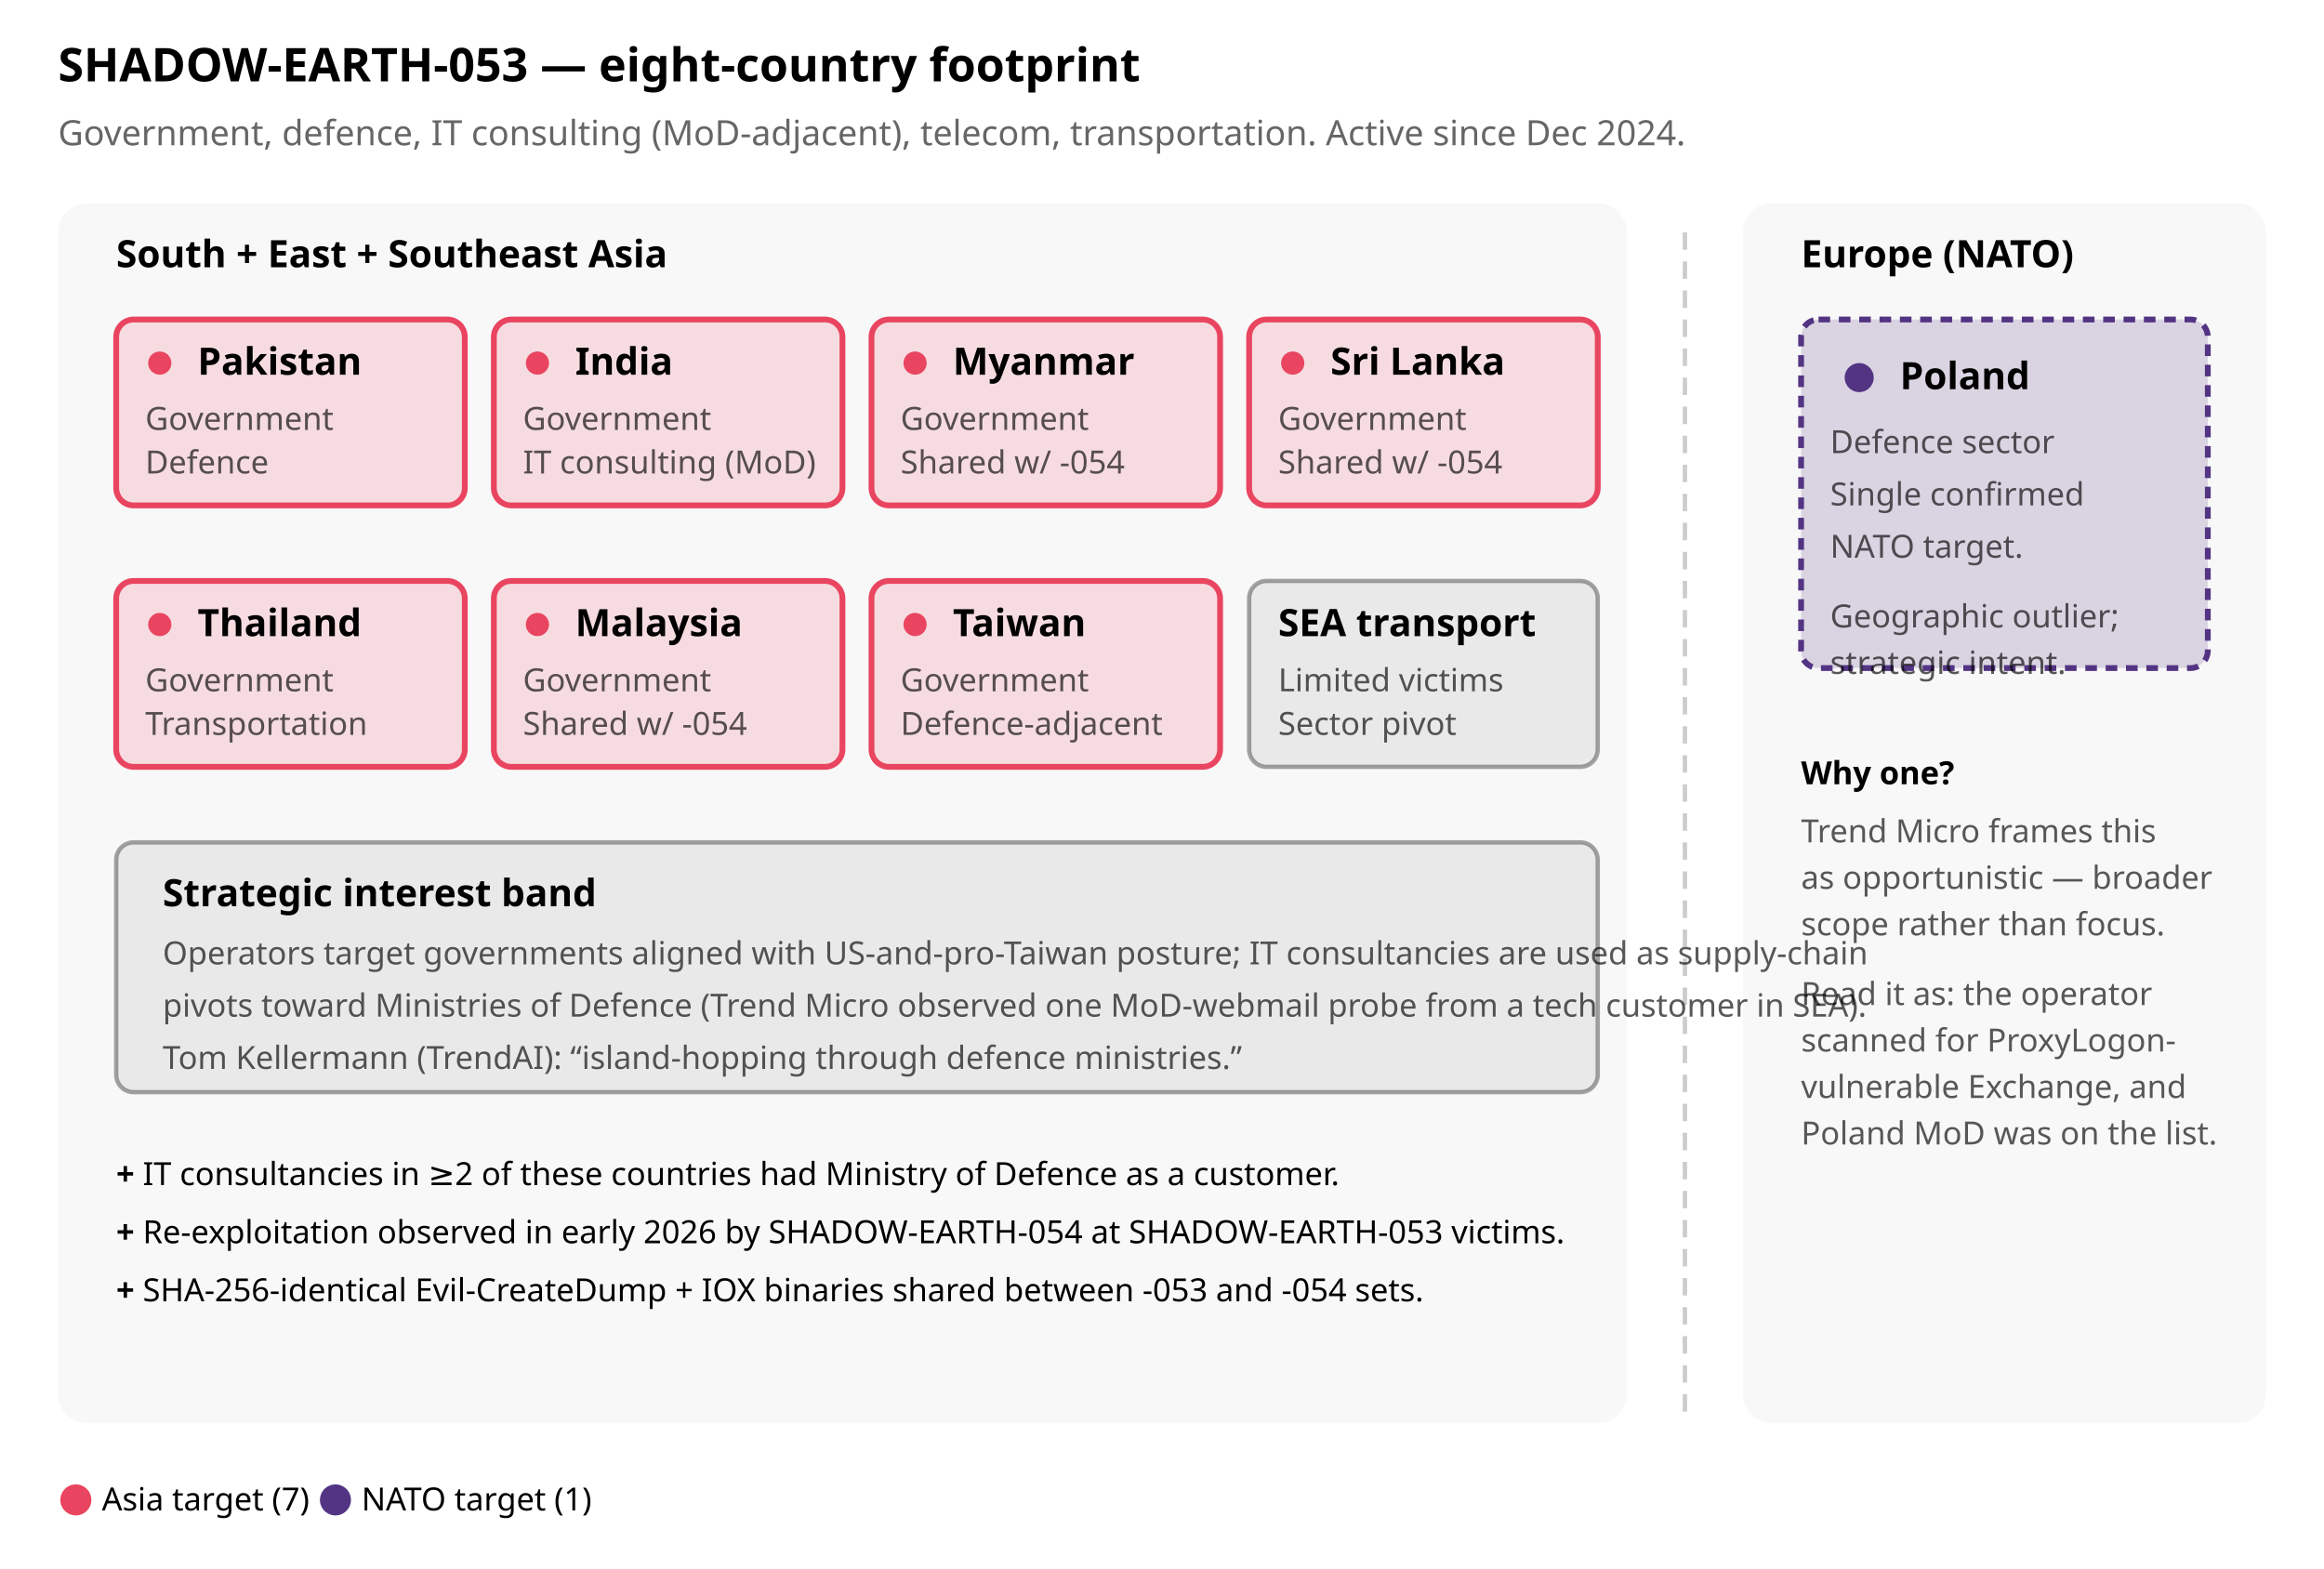
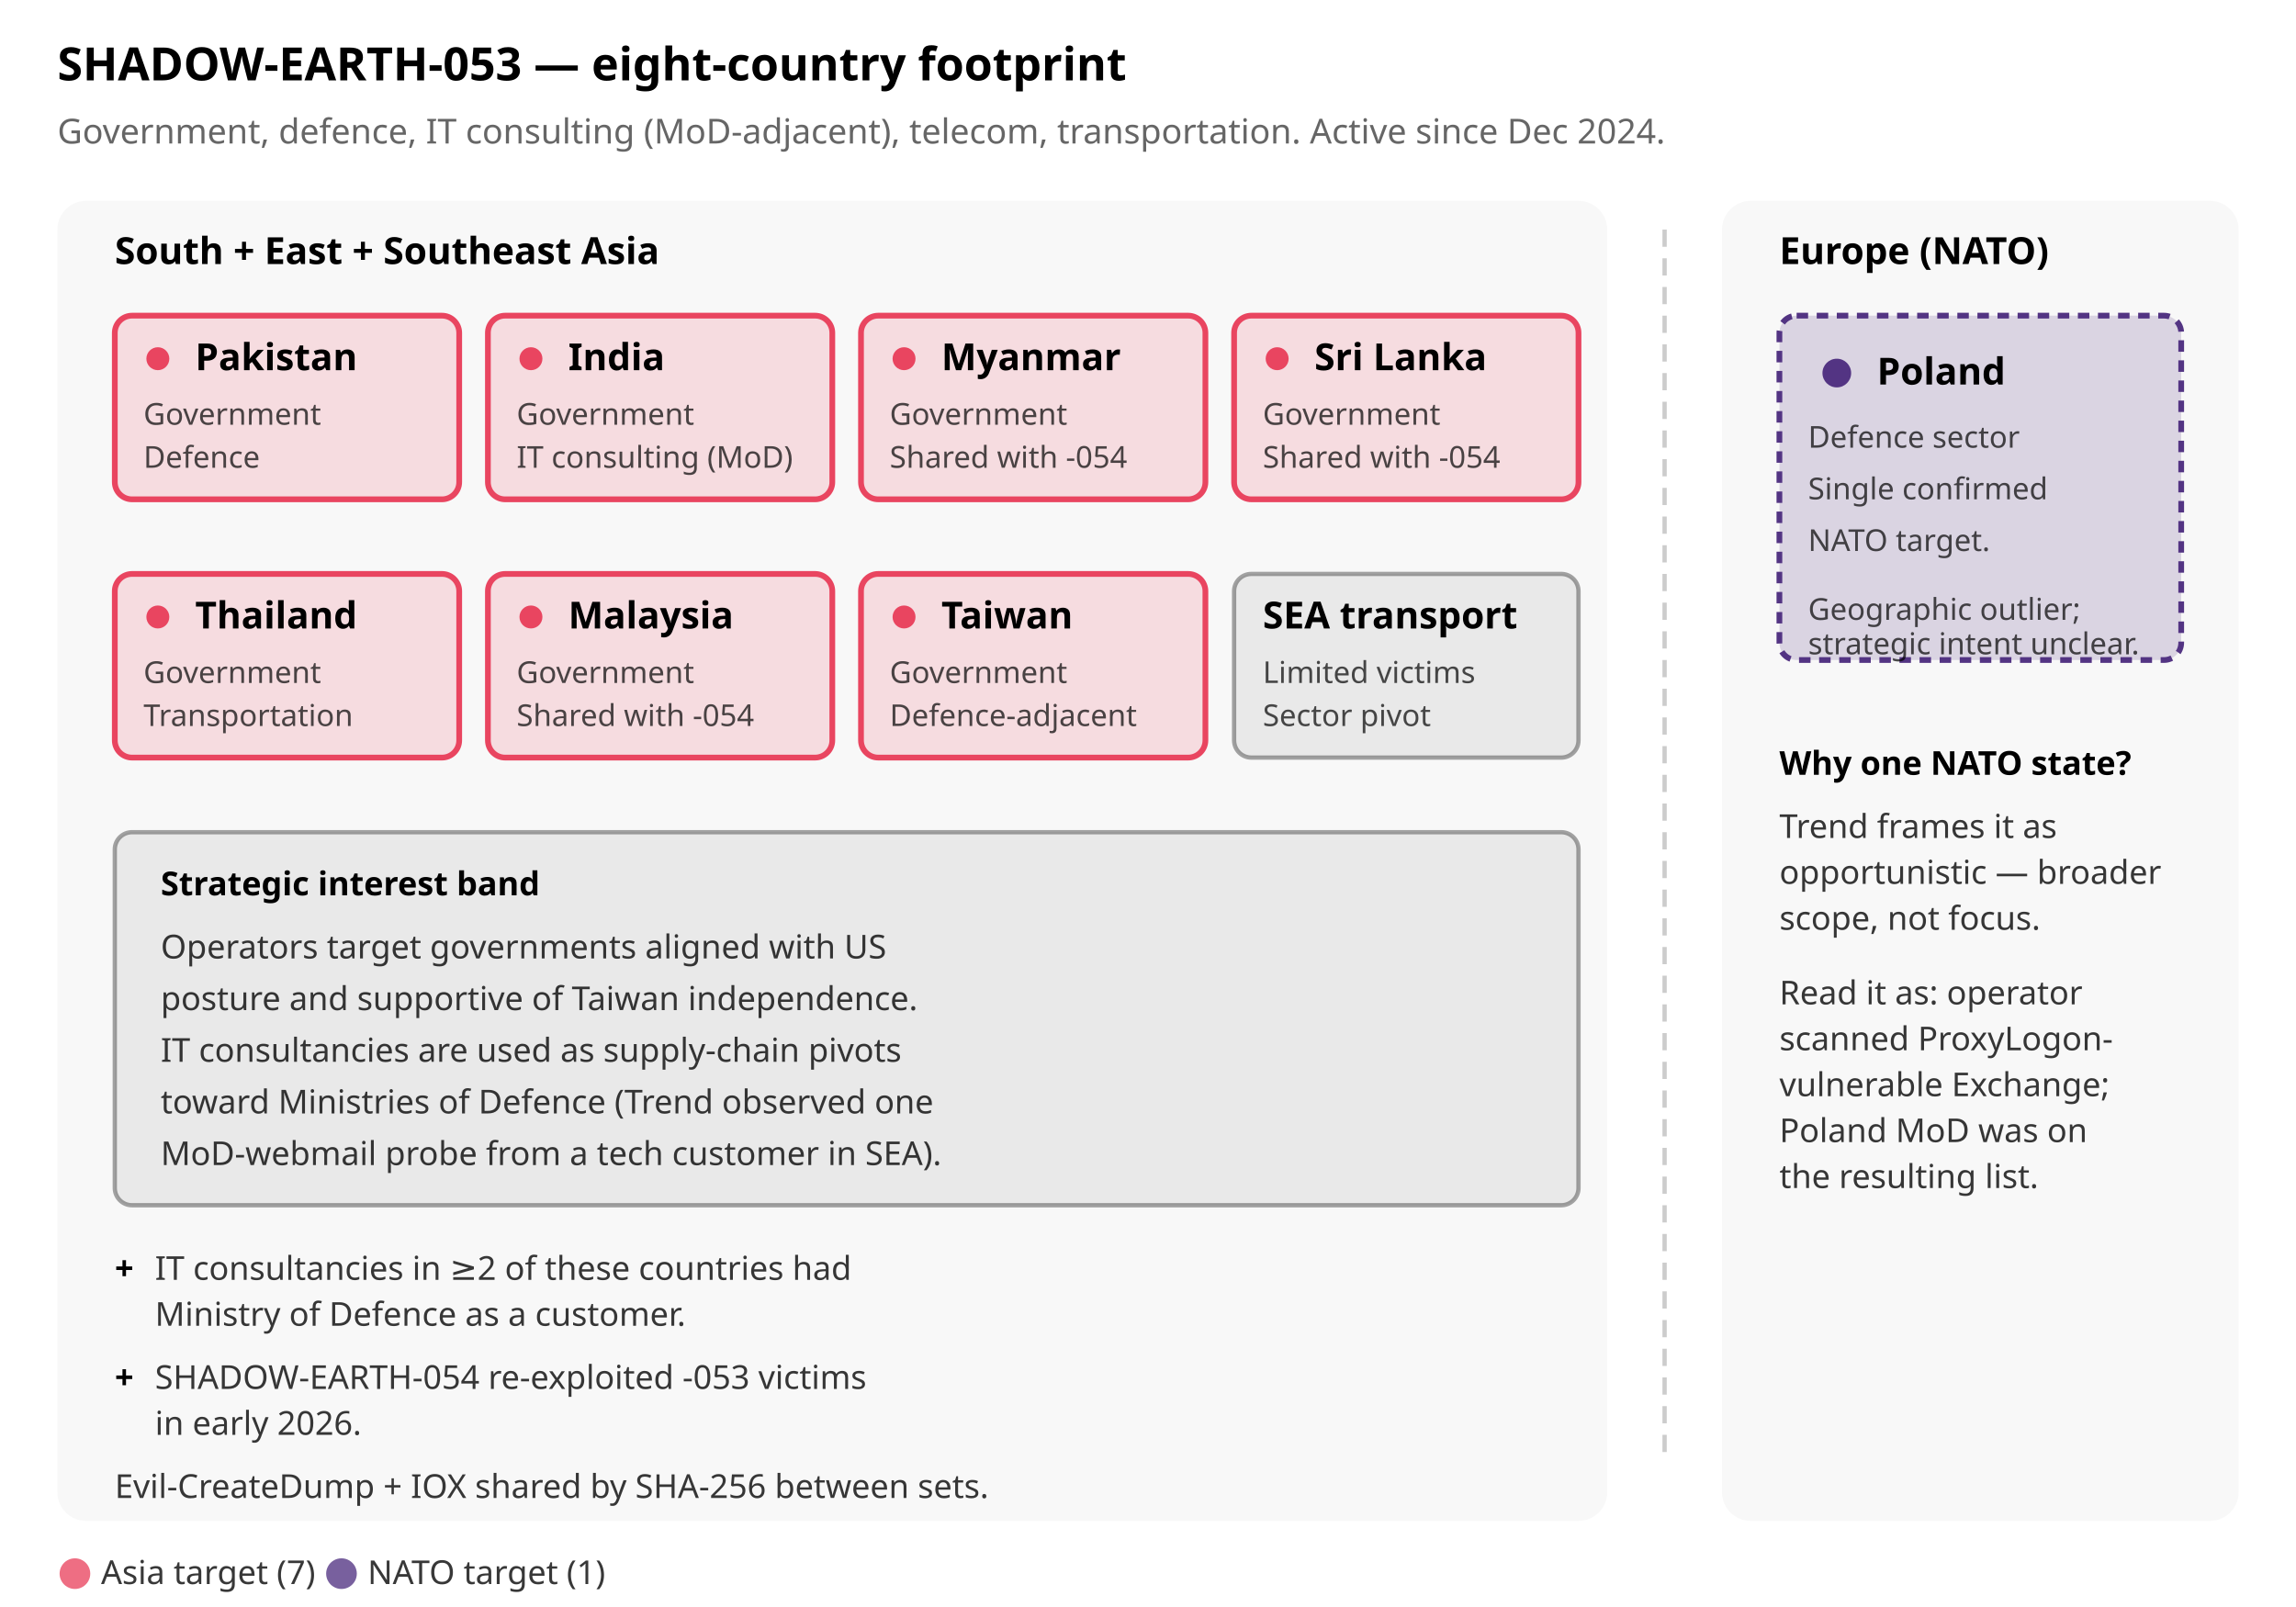
- <svg xmlns="http://www.w3.org/2000/svg" viewBox="0 0 800 540" width="100%" style="max-width: 800px; height: auto;" role="img" aria-label="SHADOW-EARTH-053 victimology — eight country footprint across South, East and Southeast Asia plus Poland (NATO)">
+ <svg xmlns="http://www.w3.org/2000/svg" viewBox="0 0 800 560" width="100%" style="max-width: 800px; height: auto;" role="img" aria-label="SHADOW-EARTH-053 victimology — eight country footprint across South, East and Southeast Asia plus Poland (NATO)">
  <style>
    .tile      { stroke: currentColor; stroke-opacity: 0.35; stroke-width: 1.5; fill: currentColor; fill-opacity: 0.06; rx: 6; }
    .tile-hit  { stroke: #e94560; stroke-width: 2; fill: #e94560; fill-opacity: 0.16; rx: 6; }
    .tile-nato { stroke: #533483; stroke-width: 2; fill: #533483; fill-opacity: 0.18; rx: 6; stroke-dasharray: 4 3; }
+     .lane-bg   { fill: currentColor; fill-opacity: 0.03; rx: 10; }
    .label     { font: 600 13px ui-sans-serif, system-ui, sans-serif; fill: currentColor; }
-     .sector    { font: 11px ui-sans-serif, system-ui, sans-serif; fill: currentColor; fill-opacity: 0.65; }
+     .sector    { font: 10.5px ui-sans-serif, system-ui, sans-serif; fill: currentColor; fill-opacity: 0.7; }
    .pin       { fill: #e94560; }
    .pin-nato  { fill: #533483; }
    .title     { font: 600 16px ui-sans-serif, system-ui, sans-serif; fill: currentColor; }
    .subtitle  { font: 12px ui-sans-serif, system-ui, sans-serif; fill: currentColor; fill-opacity: 0.6; }
-     .legend    { font: 11px ui-sans-serif, system-ui, sans-serif; fill: currentColor; }
-     .ocean     { fill: currentColor; fill-opacity: 0.03; rx: 10; }
+     .body      { font: 11.5px ui-sans-serif, system-ui, sans-serif; fill: currentColor; fill-opacity: 0.78; }
+     .strong    { font: 600 11.5px ui-sans-serif, system-ui, sans-serif; fill: currentColor; }
    .divider   { stroke: currentColor; stroke-opacity: 0.2; stroke-width: 1.5; stroke-dasharray: 6 4; }
  </style>
  <text x="20" y="28" class="title">SHADOW-EARTH-053 — eight-country footprint</text>
  <text x="20" y="50" class="subtitle">Government, defence, IT consulting (MoD-adjacent), telecom, transportation. Active since Dec 2024.</text>
-   <rect class="ocean" x="20" y="70" width="540" height="420" />
+   <rect class="lane-bg" x="20" y="70" width="540" height="460" />
  <text x="40" y="92" class="label">South + East + Southeast Asia</text>
  <rect class="tile-hit" x="40" y="110" width="120" height="64" />
  <circle class="pin" cx="55" cy="125" r="4" />
  <text x="68" y="129" class="label">Pakistan</text>
  <text x="50" y="148" class="sector">Government</text>
  <text x="50" y="163" class="sector">Defence</text>
  <rect class="tile-hit" x="170" y="110" width="120" height="64" />
  <circle class="pin" cx="185" cy="125" r="4" />
  <text x="198" y="129" class="label">India</text>
  <text x="180" y="148" class="sector">Government</text>
  <text x="180" y="163" class="sector">IT consulting (MoD)</text>
  <rect class="tile-hit" x="300" y="110" width="120" height="64" />
  <circle class="pin" cx="315" cy="125" r="4" />
  <text x="328" y="129" class="label">Myanmar</text>
  <text x="310" y="148" class="sector">Government</text>
-   <text x="310" y="163" class="sector">Shared w/ -054</text>
+   <text x="310" y="163" class="sector">Shared with -054</text>
  <rect class="tile-hit" x="430" y="110" width="120" height="64" />
  <circle class="pin" cx="445" cy="125" r="4" />
  <text x="458" y="129" class="label">Sri Lanka</text>
  <text x="440" y="148" class="sector">Government</text>
-   <text x="440" y="163" class="sector">Shared w/ -054</text>
+   <text x="440" y="163" class="sector">Shared with -054</text>
  <rect class="tile-hit" x="40" y="200" width="120" height="64" />
  <circle class="pin" cx="55" cy="215" r="4" />
  <text x="68" y="219" class="label">Thailand</text>
  <text x="50" y="238" class="sector">Government</text>
  <text x="50" y="253" class="sector">Transportation</text>
  <rect class="tile-hit" x="170" y="200" width="120" height="64" />
  <circle class="pin" cx="185" cy="215" r="4" />
  <text x="198" y="219" class="label">Malaysia</text>
  <text x="180" y="238" class="sector">Government</text>
-   <text x="180" y="253" class="sector">Shared w/ -054</text>
+   <text x="180" y="253" class="sector">Shared with -054</text>
  <rect class="tile-hit" x="300" y="200" width="120" height="64" />
  <circle class="pin" cx="315" cy="215" r="4" />
  <text x="328" y="219" class="label">Taiwan</text>
  <text x="310" y="238" class="sector">Government</text>
  <text x="310" y="253" class="sector">Defence-adjacent</text>
  <rect class="tile" x="430" y="200" width="120" height="64" />
  <text x="440" y="219" class="label">SEA transport</text>
  <text x="440" y="238" class="sector">Limited victims</text>
  <text x="440" y="253" class="sector">Sector pivot</text>
-   <rect class="tile" x="40" y="290" width="510" height="86" />
-   <text x="56" y="312" class="label">Strategic interest band</text>
-   <text x="56" y="332" class="sector">Operators target governments aligned with US-and-pro-Taiwan posture; IT consultancies are used as supply-chain</text>
-   <text x="56" y="350" class="sector">pivots toward Ministries of Defence (Trend Micro observed one MoD-webmail probe from a tech customer in SEA).</text>
-   <text x="56" y="368" class="sector">Tom Kellermann (TrendAI): “island-hopping through defence ministries.”</text>
-   <text x="40" y="408" class="legend">
-     <tspan font-weight="600">+</tspan> IT consultancies in ≥2 of these countries had Ministry of Defence as a customer.</text>
-   <text x="40" y="428" class="legend">
-     <tspan font-weight="600">+</tspan> Re-exploitation observed in early 2026 by SHADOW-EARTH-054 at SHADOW-EARTH-053 victims.</text>
-   <text x="40" y="448" class="legend">
-     <tspan font-weight="600">+</tspan> SHA-256-identical Evil-CreateDump + IOX binaries shared between -053 and -054 sets.</text>
-   <line class="divider" x1="580" y1="80" x2="580" y2="490" />
-   <rect class="ocean" x="600" y="70" width="180" height="420" />
+   <rect class="tile" x="40" y="290" width="510" height="130" />
+   <text x="56" y="312" class="strong">Strategic interest band</text>
+   <text x="56" y="334" class="body">Operators target governments aligned with US</text>
+   <text x="56" y="352" class="body">posture and supportive of Taiwan independence.</text>
+   <text x="56" y="370" class="body">IT consultancies are used as supply-chain pivots</text>
+   <text x="56" y="388" class="body">toward Ministries of Defence (Trend observed one</text>
+   <text x="56" y="406" class="body">MoD-webmail probe from a tech customer in SEA).</text>
+   <text x="40" y="446" class="strong">+</text>
+   <text x="54" y="446" class="body">IT consultancies in ≥2 of these countries had</text>
+   <text x="54" y="462" class="body">Ministry of Defence as a customer.</text>
+   <text x="40" y="484" class="strong">+</text>
+   <text x="54" y="484" class="body">SHADOW-EARTH-054 re-exploited -053 victims</text>
+   <text x="54" y="500" class="body">in early 2026.</text>
+   <text x="40" y="522" class="body">Evil-CreateDump + IOX shared by SHA-256 between sets.</text>
+   <line class="divider" x1="580" y1="80" x2="580" y2="510" />
+   <rect class="lane-bg" x="600" y="70" width="180" height="460" />
  <text x="620" y="92" class="label">Europe (NATO)</text>
  <rect class="tile-nato" x="620" y="110" width="140" height="120" />
  <circle class="pin-nato" cx="640" cy="130" r="5" />
  <text x="654" y="134" class="label">Poland</text>
  <text x="630" y="156" class="sector">Defence sector</text>
  <text x="630" y="174" class="sector">Single confirmed</text>
  <text x="630" y="192" class="sector">NATO target.</text>
  <text x="630" y="216" class="sector">Geographic outlier;</text>
-   <text x="630" y="232" class="sector">strategic intent.</text>
-   <text x="620" y="270" class="legend">
-     <tspan font-weight="600">Why one?</tspan>
-   </text>
-   <text x="620" y="290" class="sector">Trend Micro frames this</text>
-   <text x="620" y="306" class="sector">as opportunistic — broader</text>
-   <text x="620" y="322" class="sector">scope rather than focus.</text>
-   <text x="620" y="346" class="sector">Read it as: the operator</text>
-   <text x="620" y="362" class="sector">scanned for ProxyLogon-</text>
-   <text x="620" y="378" class="sector">vulnerable Exchange, and</text>
-   <text x="620" y="394" class="sector">Poland MoD was on the list.</text>
-   <text x="20" y="520" class="legend">
+   <text x="630" y="228" class="sector">strategic intent unclear.</text>
+   <text x="620" y="270" class="strong">Why one NATO state?</text>
+   <text x="620" y="292" class="body">Trend frames it as</text>
+   <text x="620" y="308" class="body">opportunistic — broader</text>
+   <text x="620" y="324" class="body">scope, not focus.</text>
+   <text x="620" y="350" class="body">Read it as: operator</text>
+   <text x="620" y="366" class="body">scanned ProxyLogon-</text>
+   <text x="620" y="382" class="body">vulnerable Exchange;</text>
+   <text x="620" y="398" class="body">Poland MoD was on</text>
+   <text x="620" y="414" class="body">the resulting list.</text>
+   <text x="20" y="552" class="body">
    <tspan class="pin" font-size="14">●</tspan>  Asia target (7)    <tspan class="pin-nato" font-size="14">●</tspan>  NATO target (1)</text>
</svg>
